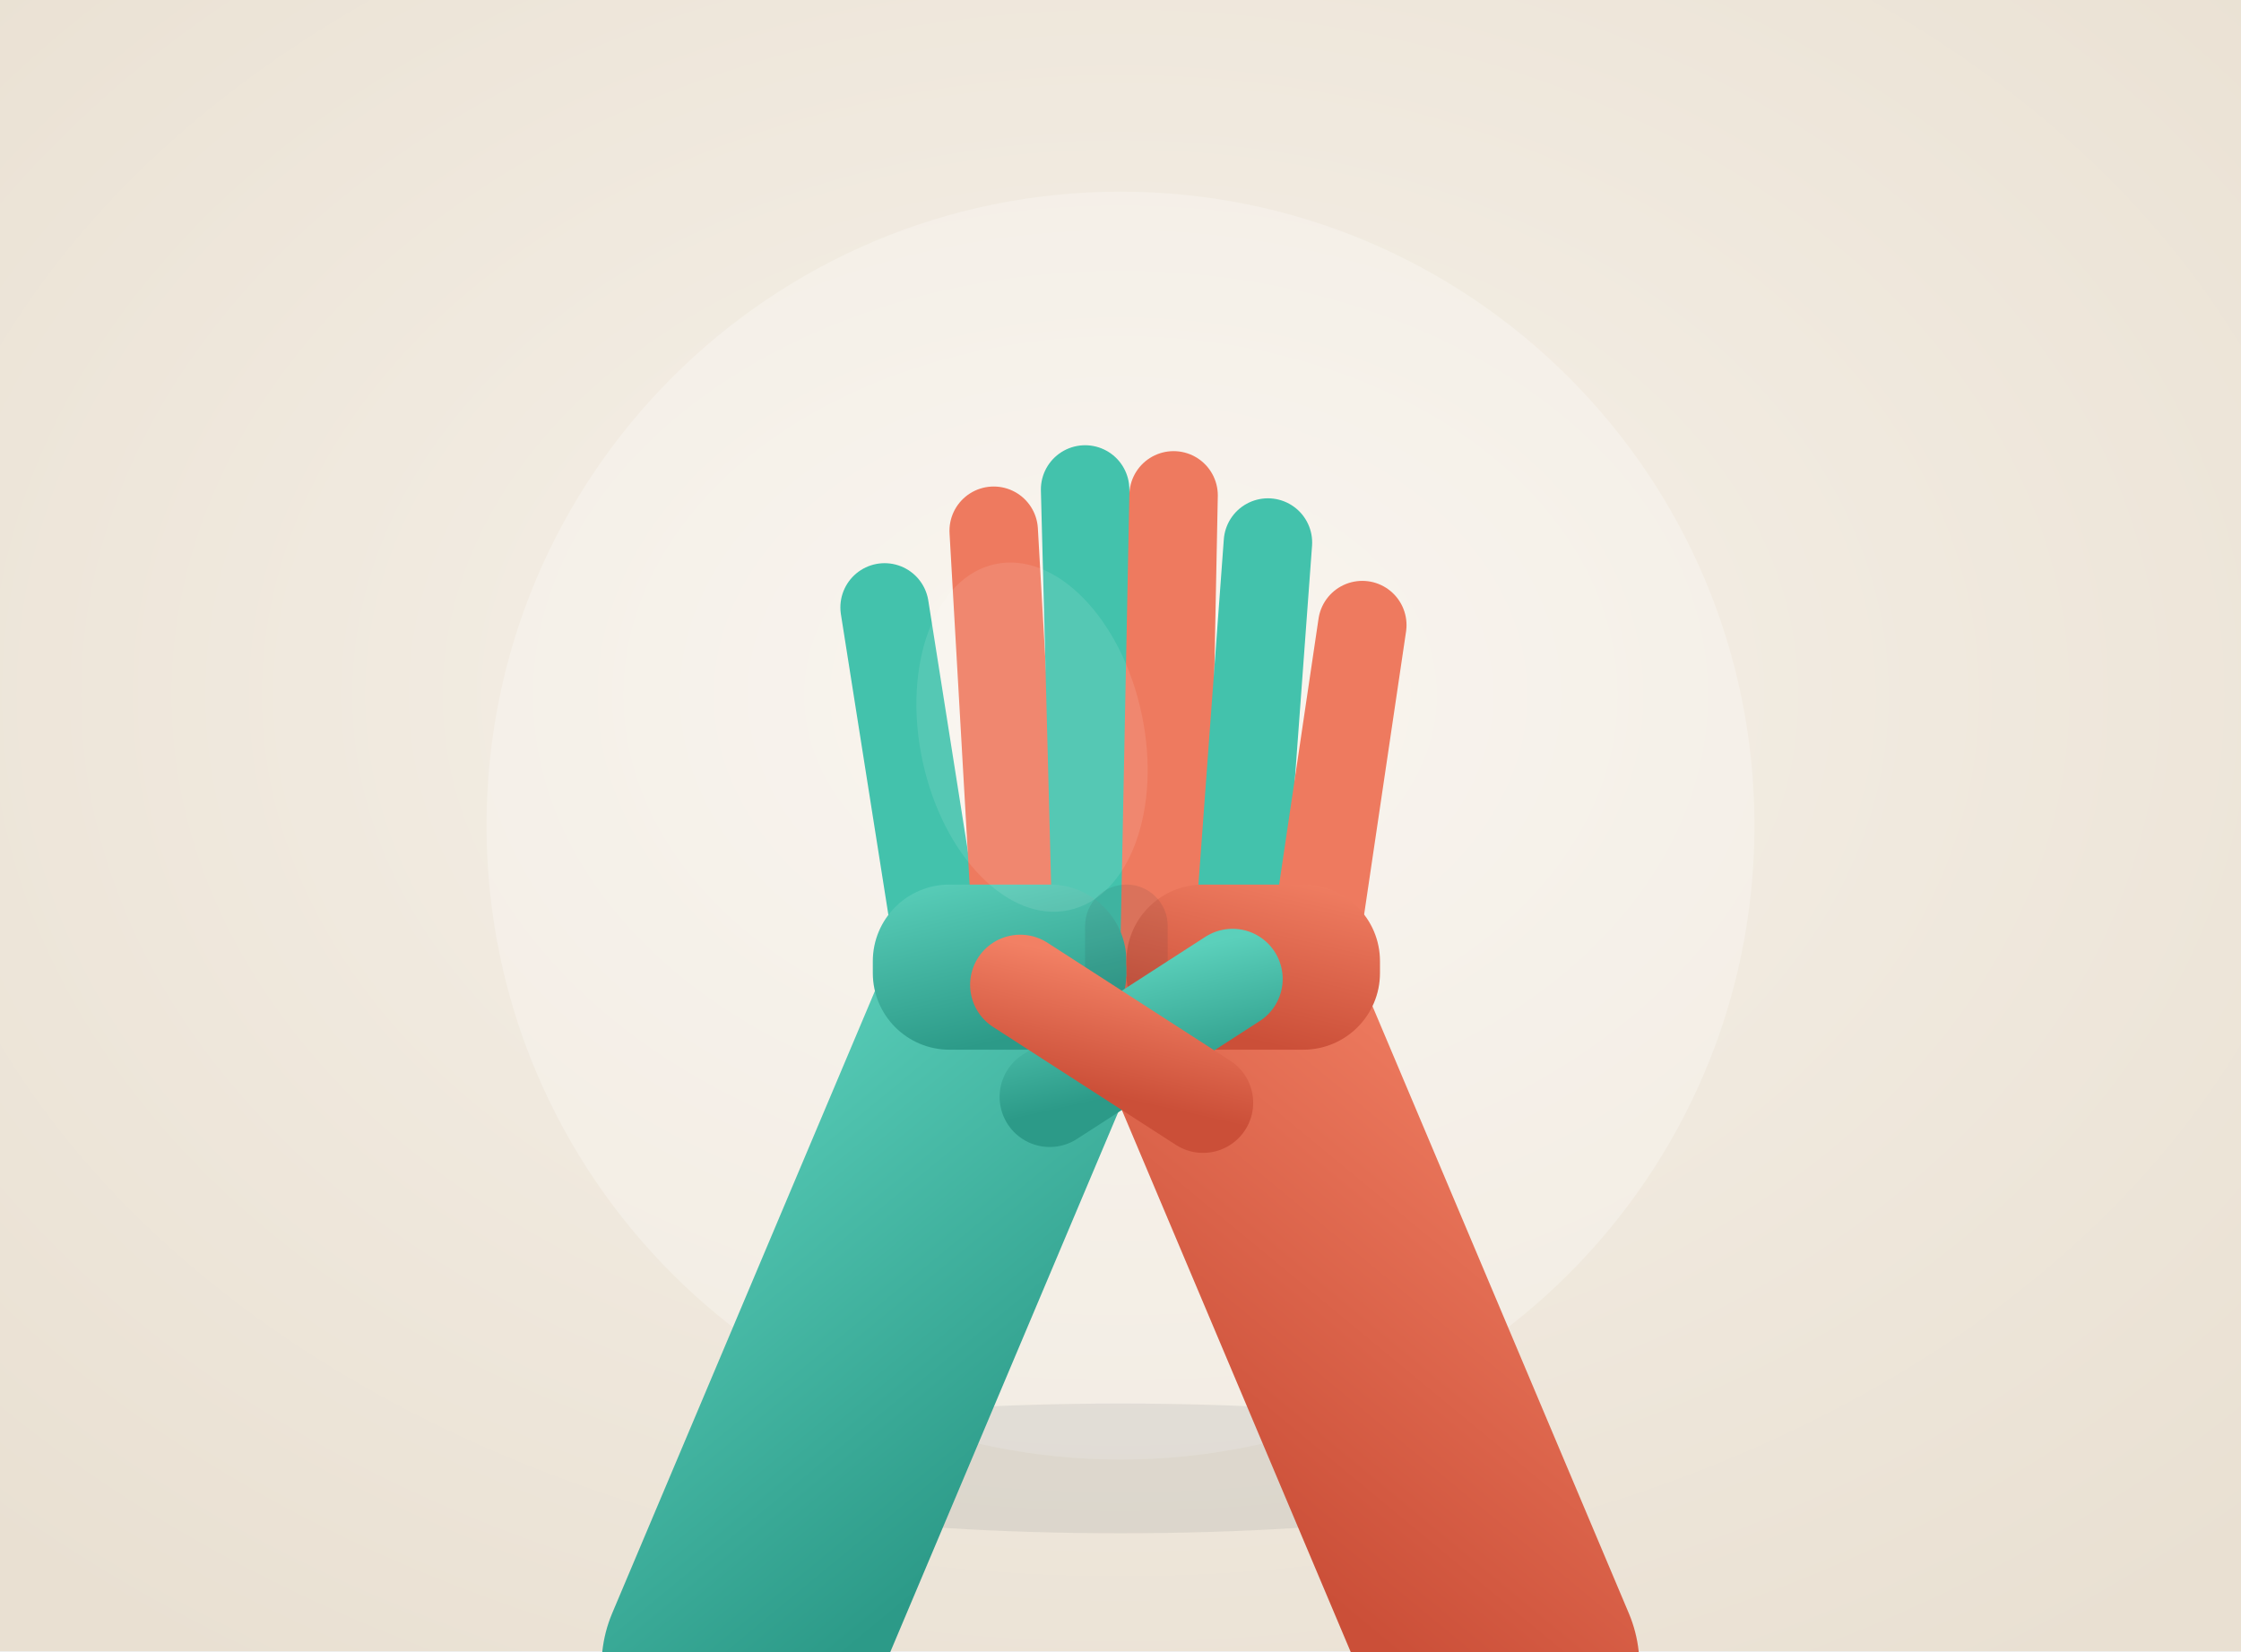
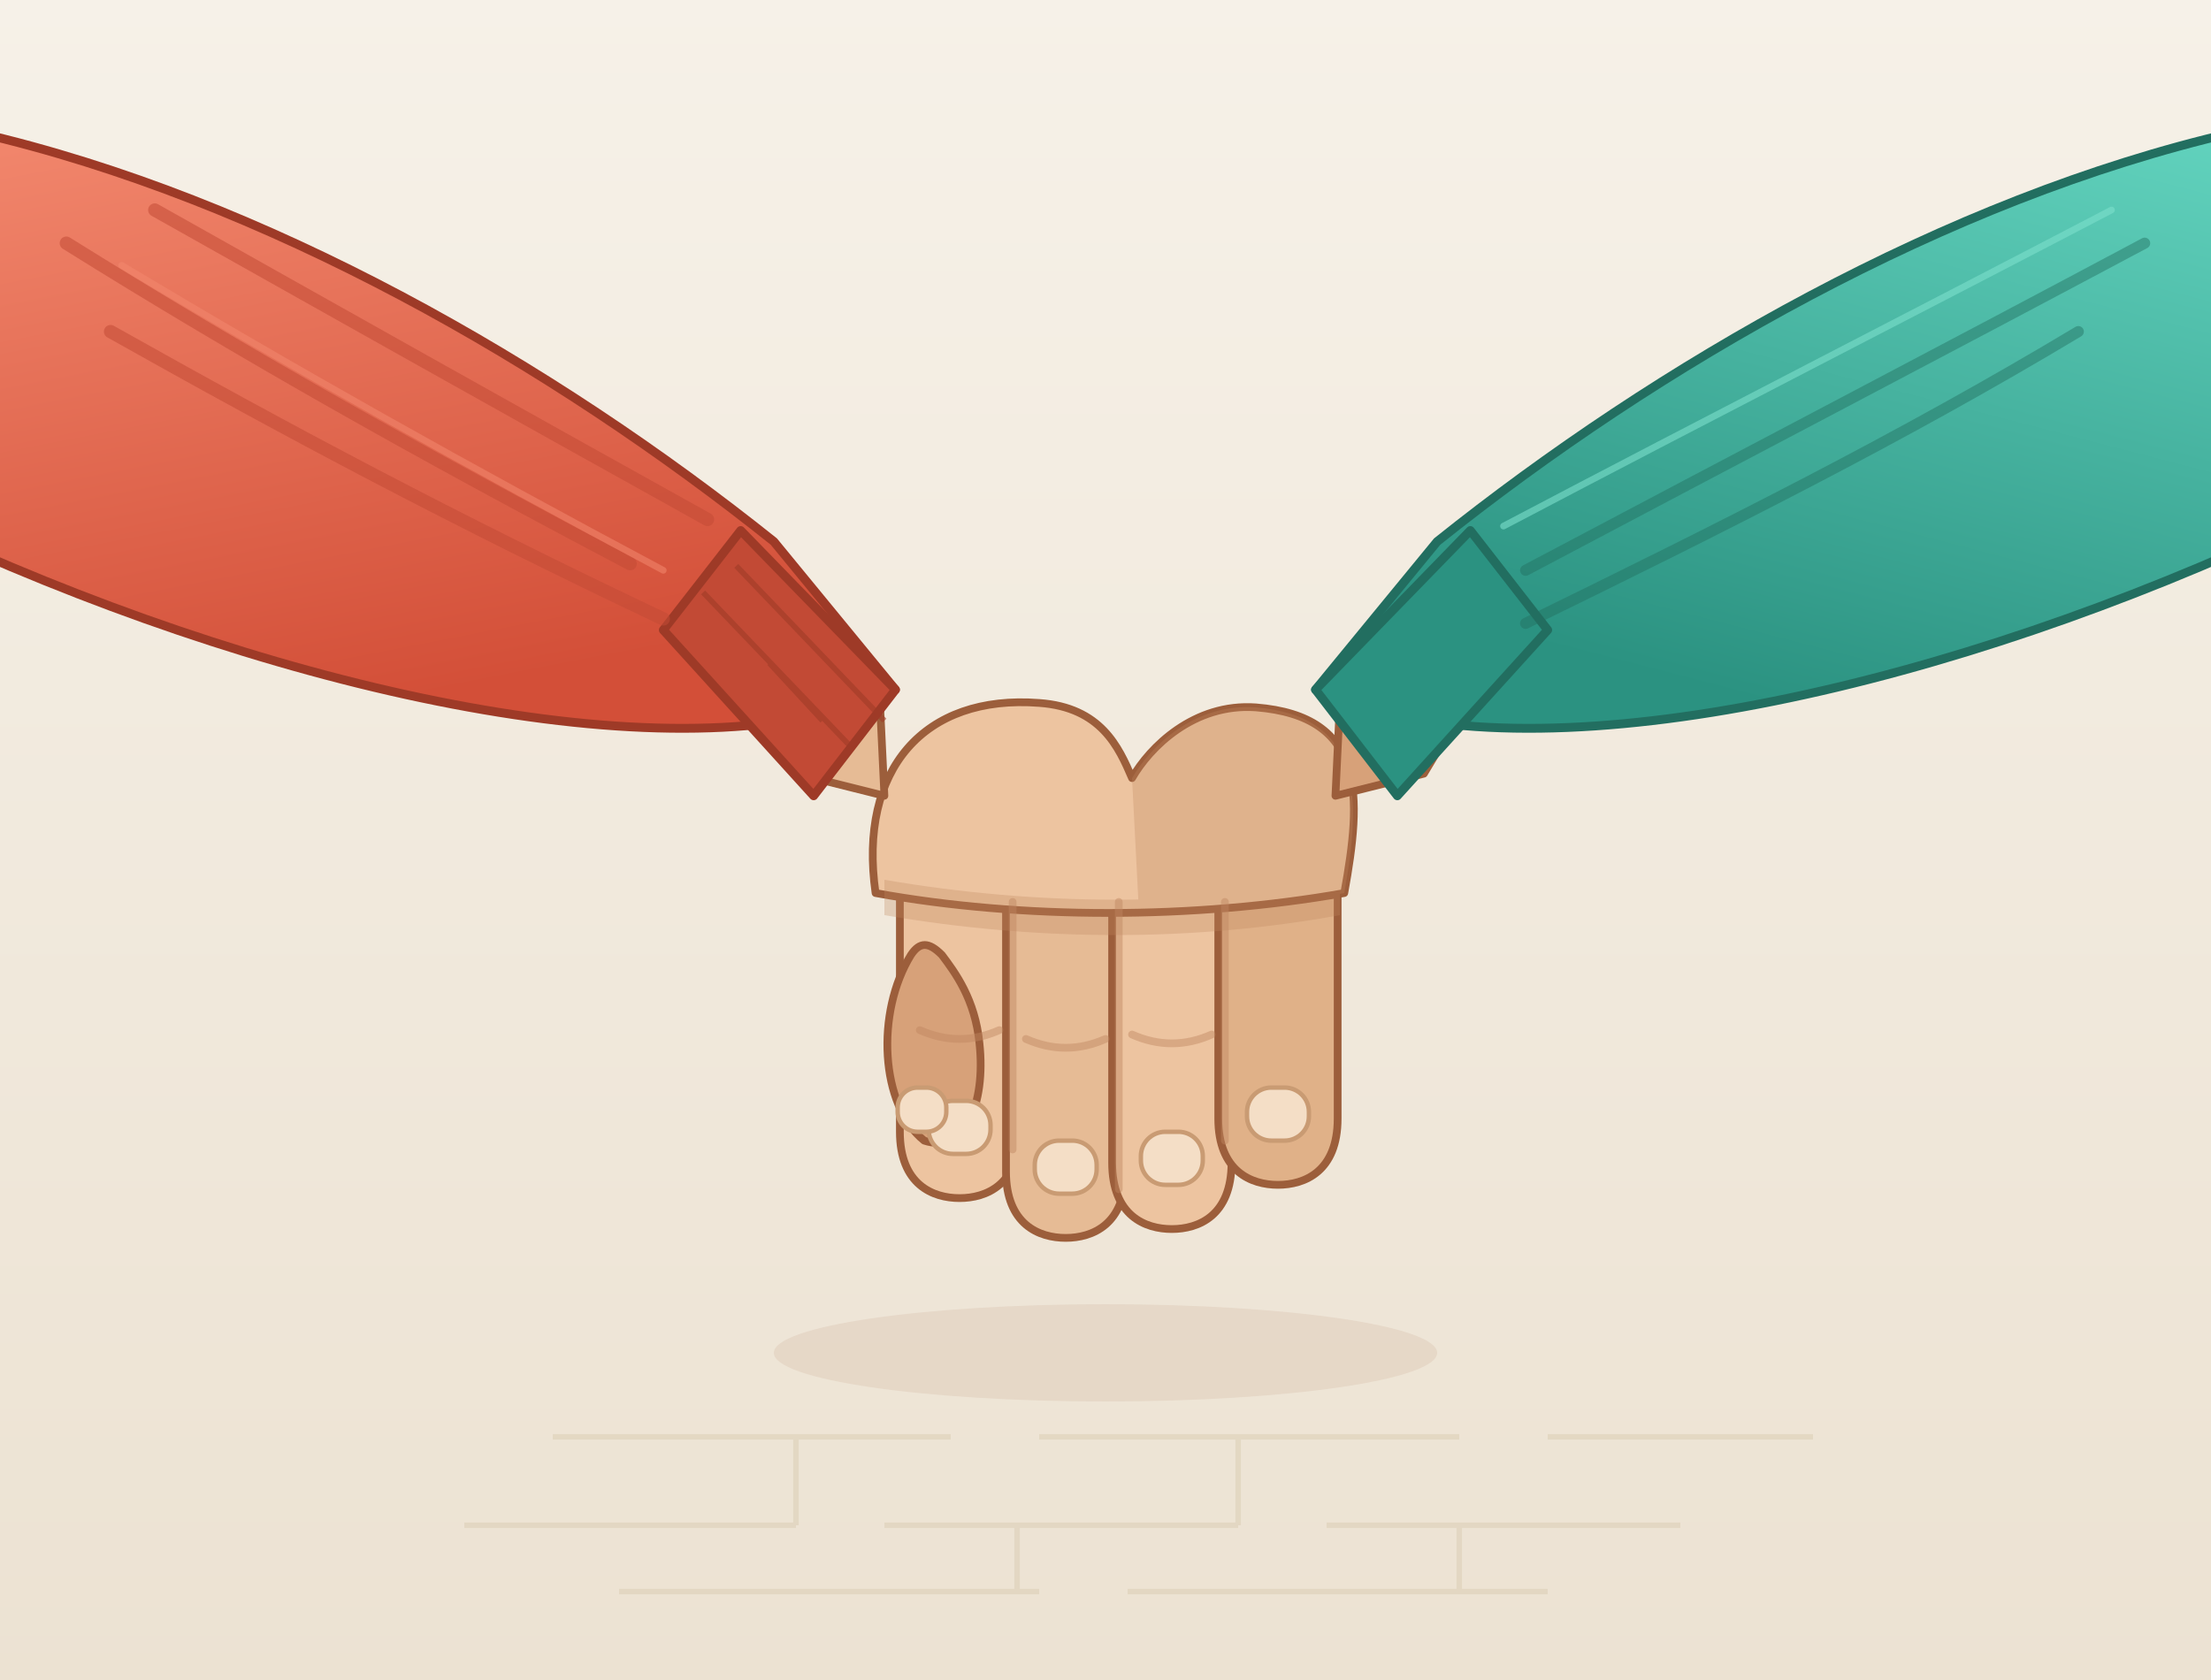
- <svg xmlns="http://www.w3.org/2000/svg" width="760" height="560" viewBox="0 0 760 560">
+ <svg xmlns="http://www.w3.org/2000/svg" width="1000" height="760" viewBox="0 0 1000 760">
  <defs>
-     <radialGradient id="bg" cx="50%" cy="42%" r="72%">
-       <stop offset="0%" stop-color="#F7F2EA" />
-       <stop offset="100%" stop-color="#E9E0D2" />
-     </radialGradient>
-     <linearGradient id="teal" x1="0" y1="0" x2="0.35" y2="1">
-       <stop offset="0%" stop-color="#5BD0BB" />
-       <stop offset="100%" stop-color="#2C9A88" />
+     <linearGradient id="bgg" x1="0" y1="0" x2="0" y2="1">
+       <stop offset="0%" stop-color="#F6F1E8" />
+       <stop offset="100%" stop-color="#ECE2D2" />
    </linearGradient>
-     <linearGradient id="coral" x1="1" y1="0" x2="0.65" y2="1">
-       <stop offset="0%" stop-color="#F28064" />
-       <stop offset="100%" stop-color="#CB4F38" />
+     <linearGradient id="coralG" x1="0" y1="0" x2="0.3" y2="1">
+       <stop offset="0%" stop-color="#F2876D" />
+       <stop offset="100%" stop-color="#D34F38" />
+     </linearGradient>
+     <linearGradient id="tealG" x1="1" y1="0" x2="0.6" y2="1">
+       <stop offset="0%" stop-color="#62D3BE" />
+       <stop offset="100%" stop-color="#2B9281" />
    </linearGradient>
  </defs>
-   <rect width="760" height="560" fill="url(#bg)" />
-   <circle cx="380" cy="280" r="215" fill="#FFFFFF" opacity="0.25" />
-   <ellipse cx="380" cy="498" rx="150" ry="22" fill="#1B2532" opacity="0.08" />
-   <g stroke-linecap="round">
-     <line x1="345" y1="340" x2="250" y2="565" stroke="url(#teal)" stroke-width="92" />
-     <line x1="415" y1="340" x2="510" y2="565" stroke="url(#coral)" stroke-width="92" />
+   <rect width="1000" height="760" fill="url(#bgg)" />
+   <g fill="none" stroke="#D9CBB1" stroke-width="2.5" opacity="0.5">
+     <path d="M250 650 H430 M470 650 H660 M700 650 H820" />
+     <path d="M210 690 H360 M400 690 H560 M600 690 H760" />
+     <path d="M280 720 H470 M510 720 H700" />
+     <path d="M360 650 V690 M560 650 V690 M460 690 V720 M660 690 V720" />
  </g>
-   <g stroke-linecap="round" stroke-width="30">
-     <line x1="318" y1="320" x2="300" y2="206" stroke="#43C2AC" />
-     <line x1="345" y1="320" x2="337" y2="180" stroke="#EE7A5F" />
-     <line x1="372" y1="320" x2="368" y2="166" stroke="#43C2AC" />
-     <line x1="395" y1="320" x2="398" y2="168" stroke="#EE7A5F" />
-     <line x1="420" y1="320" x2="430" y2="184" stroke="#43C2AC" />
-     <line x1="446" y1="320" x2="462" y2="212" stroke="#EE7A5F" />
+   <ellipse cx="500" cy="612" rx="150" ry="22" fill="#9C5E3B" opacity="0.10" />
+   <g stroke="#9C5E3B" stroke-width="3.5" stroke-linejoin="round" stroke-linecap="round">
+     <path d="M407 372 V512 C407 536 422 542 434 542 C446 542 461 536 461 512 V372 Z" fill="#EDC4A0" />
+     <path d="M455 372 V530 C455 554 470 560 482 560 C494 560 509 554 509 530 V372 Z" fill="#E6BB95" />
+     <path d="M503 372 V526 C503 550 518 556 530 556 C542 556 557 550 557 526 V372 Z" fill="#EDC4A0" />
+     <path d="M551 372 V506 C551 530 566 536 578 536 C590 536 605 530 605 506 V372 Z" fill="#E0B188" />
+     <path d="M412 432 C396 458 398 500 418 516 C436 522 446 500 443 472 C441 452 432 440 426 432 C420 426 416 426 412 432 Z" fill="#D7A179" />
+     <path d="M396 404 C388 348 418 314 470 318 C498 320 506 338 512 352 C520 338 540 318 568 320 C618 324 616 360 608 404 C540 416 462 416 396 404 Z" fill="#EDC4A0" />
  </g>
-   <rect x="296" y="300" width="86" height="56" rx="26" fill="url(#teal)" />
-   <rect x="382" y="300" width="86" height="56" rx="26" fill="url(#coral)" />
-   <rect x="368" y="300" width="28" height="56" rx="14" fill="#1B2532" opacity="0.10" />
-   <g stroke-linecap="round" stroke-width="34">
-     <line x1="356" y1="372" x2="418" y2="332" stroke="url(#teal)" />
-     <line x1="408" y1="374" x2="346" y2="334" stroke="url(#coral)" />
+   <g fill="#F4DEC6" stroke="#C99B73" stroke-width="2">
+     <rect x="420" y="498" width="28" height="24" rx="11" />
+     <rect x="468" y="516" width="28" height="24" rx="11" />
+     <rect x="516" y="512" width="28" height="24" rx="11" />
+     <rect x="564" y="492" width="28" height="24" rx="11" />
+     <rect x="406" y="492" width="22" height="20" rx="9" />
  </g>
-   <ellipse cx="350" cy="250" rx="38" ry="60" fill="#FFFFFF" opacity="0.10" transform="rotate(-12 350 250)" />
+   <g fill="#BE855F" opacity="0.30">
+     <path d="M400 398 C470 410 540 410 606 398 L606 414 C540 426 470 426 400 414 Z" />
+     <path d="M512 352 C520 338 540 318 568 320 C616 324 616 360 608 404 C575 410 545 412 515 410 Z" />
+   </g>
+   <g stroke="#BE855F" stroke-width="3.5" stroke-linecap="round" opacity="0.45" fill="none">
+     <path d="M458 408 V520" />
+     <path d="M506 408 V538" />
+     <path d="M554 408 V516" />
+     <path d="M416 466 Q434 474 452 466" />
+     <path d="M464 470 Q482 478 500 470" />
+     <path d="M512 468 Q530 476 548 468" />
+   </g>
+   <g stroke="#9C5E3B" stroke-width="3.5" stroke-linejoin="round">
+     <path d="M400 360 L360 350 L330 300 L398 318 Z" fill="#E6BB95" />
+     <path d="M604 360 L644 350 L674 300 L606 318 Z" fill="#D7A179" />
+   </g>
+   <path d="M-10 60 C120 90 250 165 350 245 L405 312 C320 352 150 320 -10 250 Z" fill="url(#coralG)" stroke="#9E3A27" stroke-width="4" stroke-linejoin="round" />
+   <path d="M335 240 L405 312 L368 360 L300 285 Z" fill="#C24A35" stroke="#9E3A27" stroke-width="4" stroke-linejoin="round" />
+   <g stroke="#9E3A27" stroke-width="2.5" opacity="0.6" fill="none">
+     <path d="M318 268 L385 338" />
+     <path d="M333 256 L400 326" />
+     <path d="M348 300 L372 326" />
+   </g>
+   <g stroke="#C24A35" stroke-width="6" fill="none" opacity="0.55" stroke-linecap="round">
+     <path d="M30 110 C110 160 190 205 285 255" />
+     <path d="M70 95 C150 140 230 185 320 235" />
+     <path d="M50 150 C130 195 205 235 300 280" />
+   </g>
+   <g stroke="#F2876D" stroke-width="3" fill="none" opacity="0.55" stroke-linecap="round">
+     <path d="M55 120 C135 168 210 210 300 258" />
+   </g>
+   <path d="M1010 60 C880 90 750 165 650 245 L595 312 C680 352 850 320 1010 250 Z" fill="url(#tealG)" stroke="#226E60" stroke-width="4" stroke-linejoin="round" />
+   <path d="M665 240 L595 312 L632 360 L700 285 Z" fill="#2B9281" stroke="#226E60" stroke-width="4" stroke-linejoin="round" />
+   <g stroke="#226E60" stroke-width="5" fill="none" opacity="0.45" stroke-linecap="round">
+     <path d="M970 110 C880 158 790 205 690 258" />
+     <path d="M940 150 C860 198 780 238 690 282" />
+   </g>
+   <g stroke="#7CDFCC" stroke-width="3" fill="none" opacity="0.6" stroke-linecap="round">
+     <path d="M955 95 C865 142 775 188 680 238" />
+   </g>
</svg>
